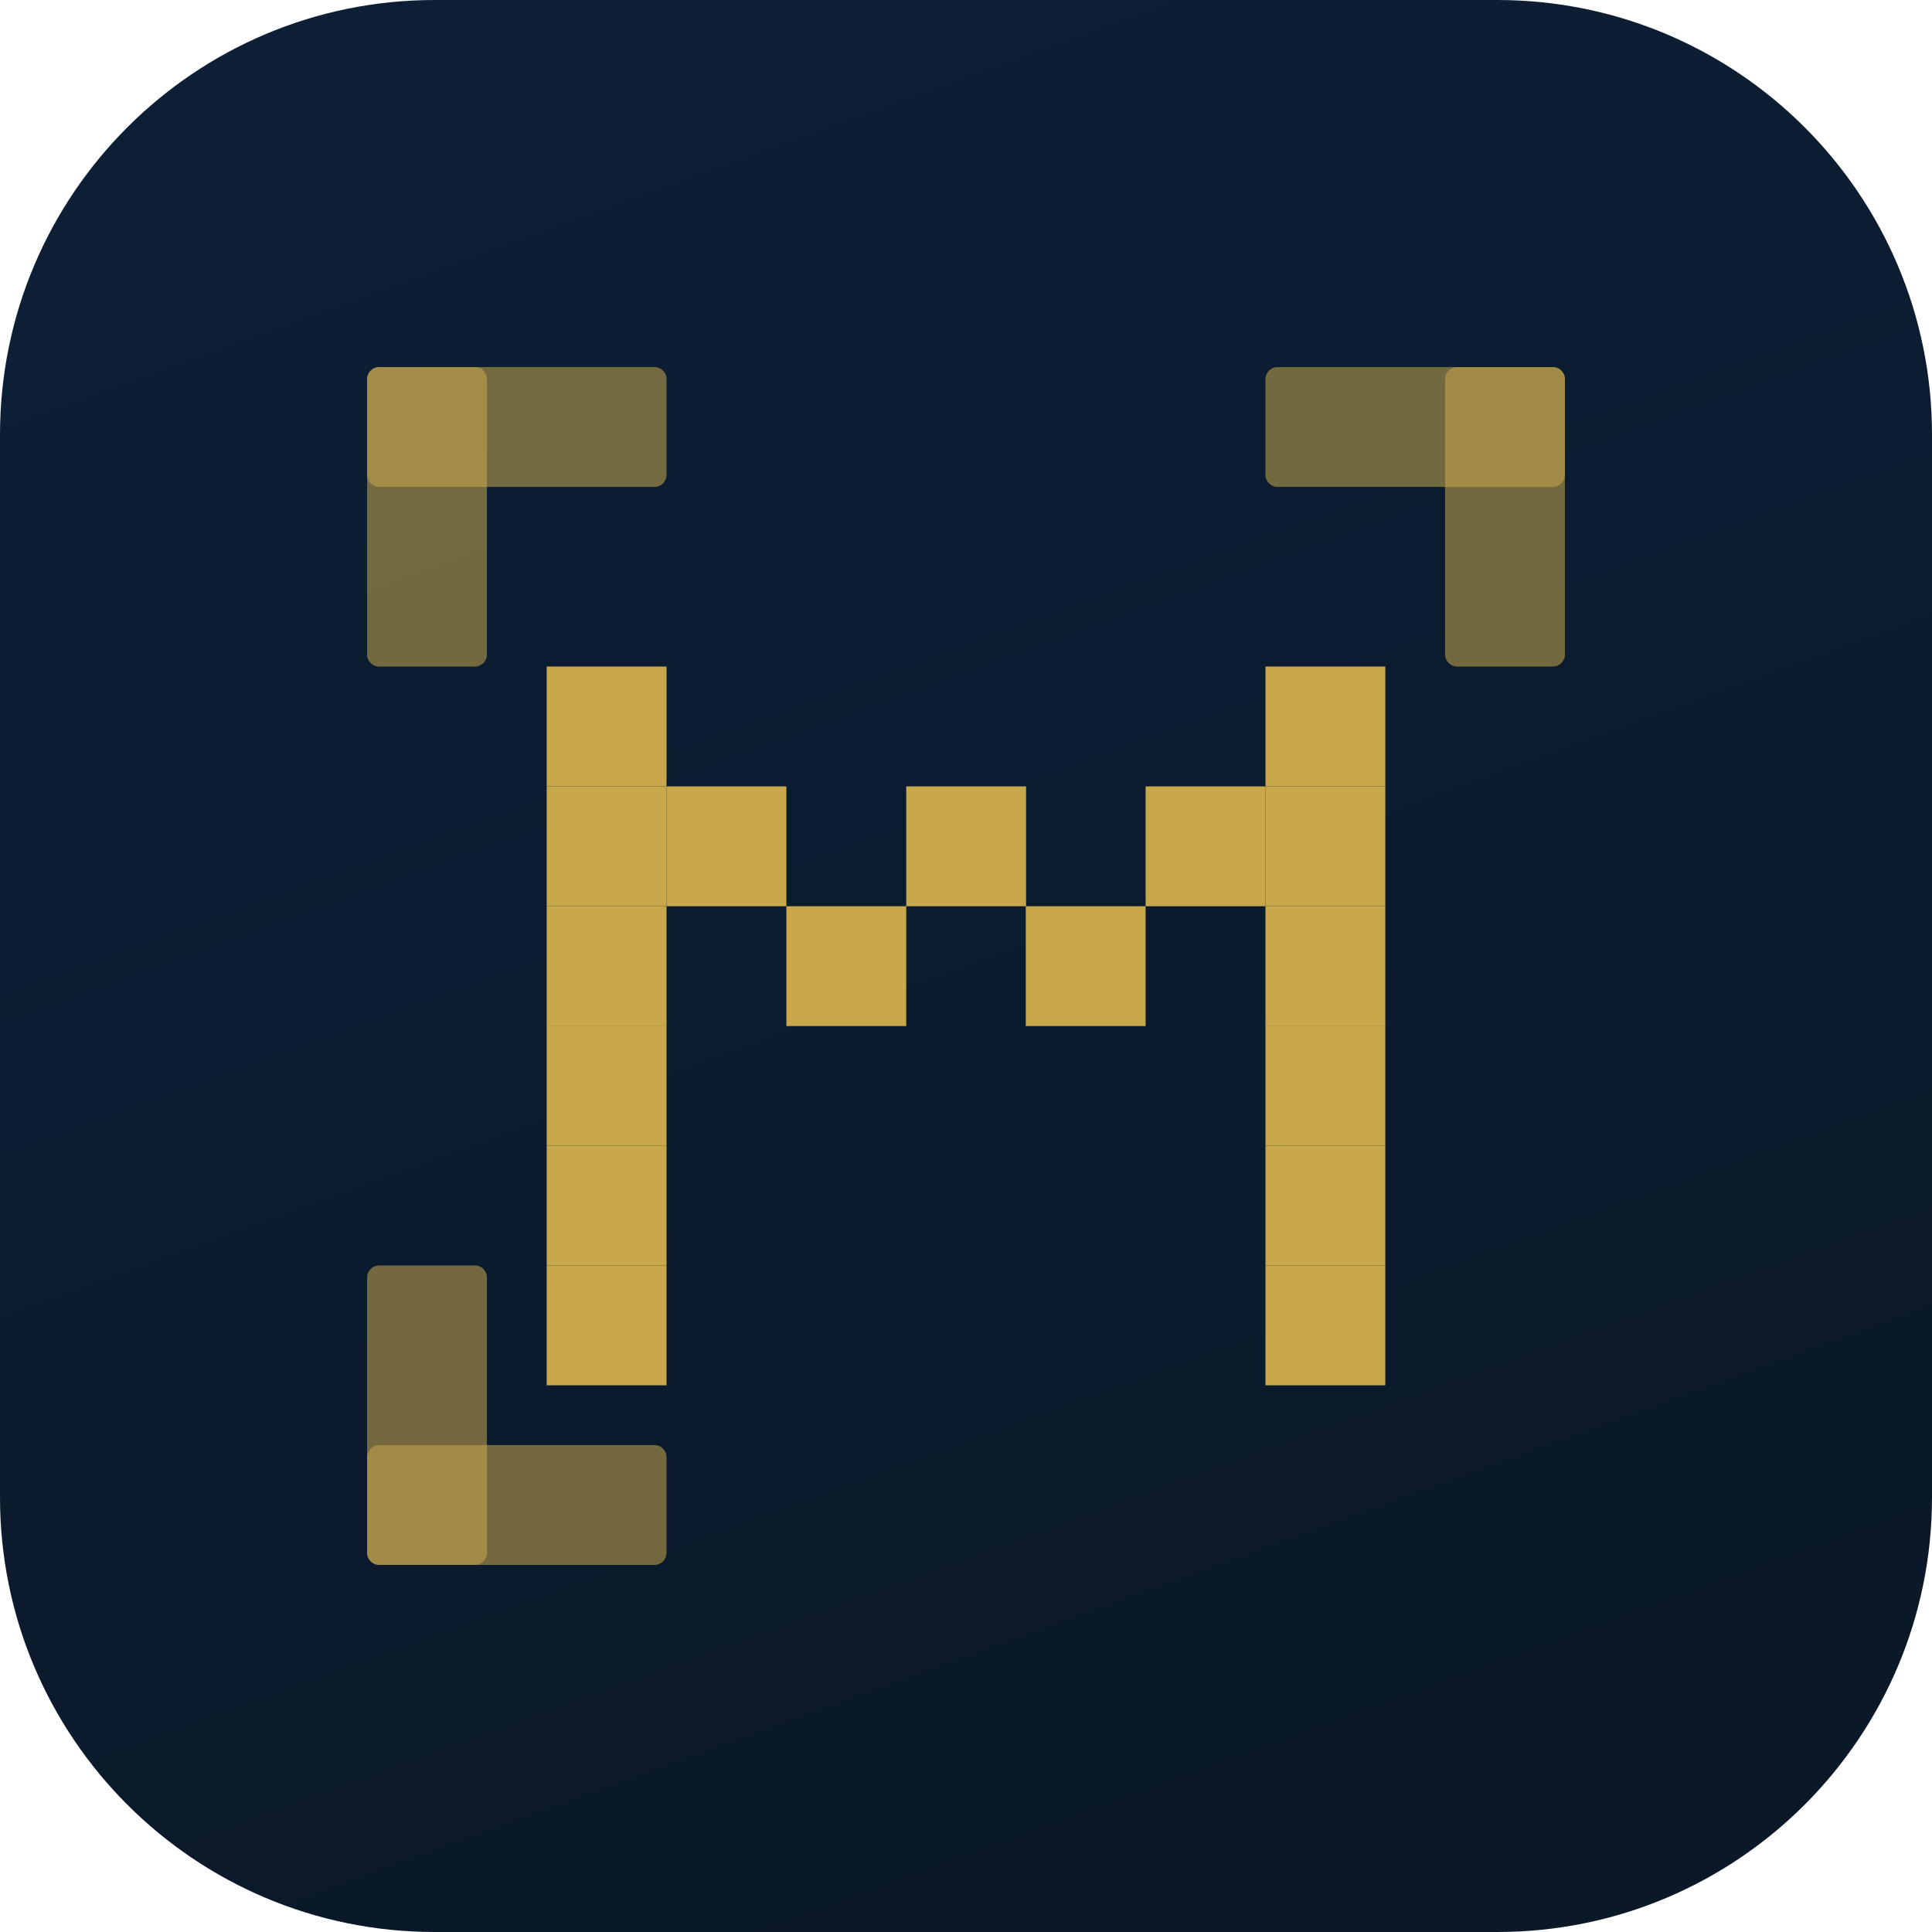
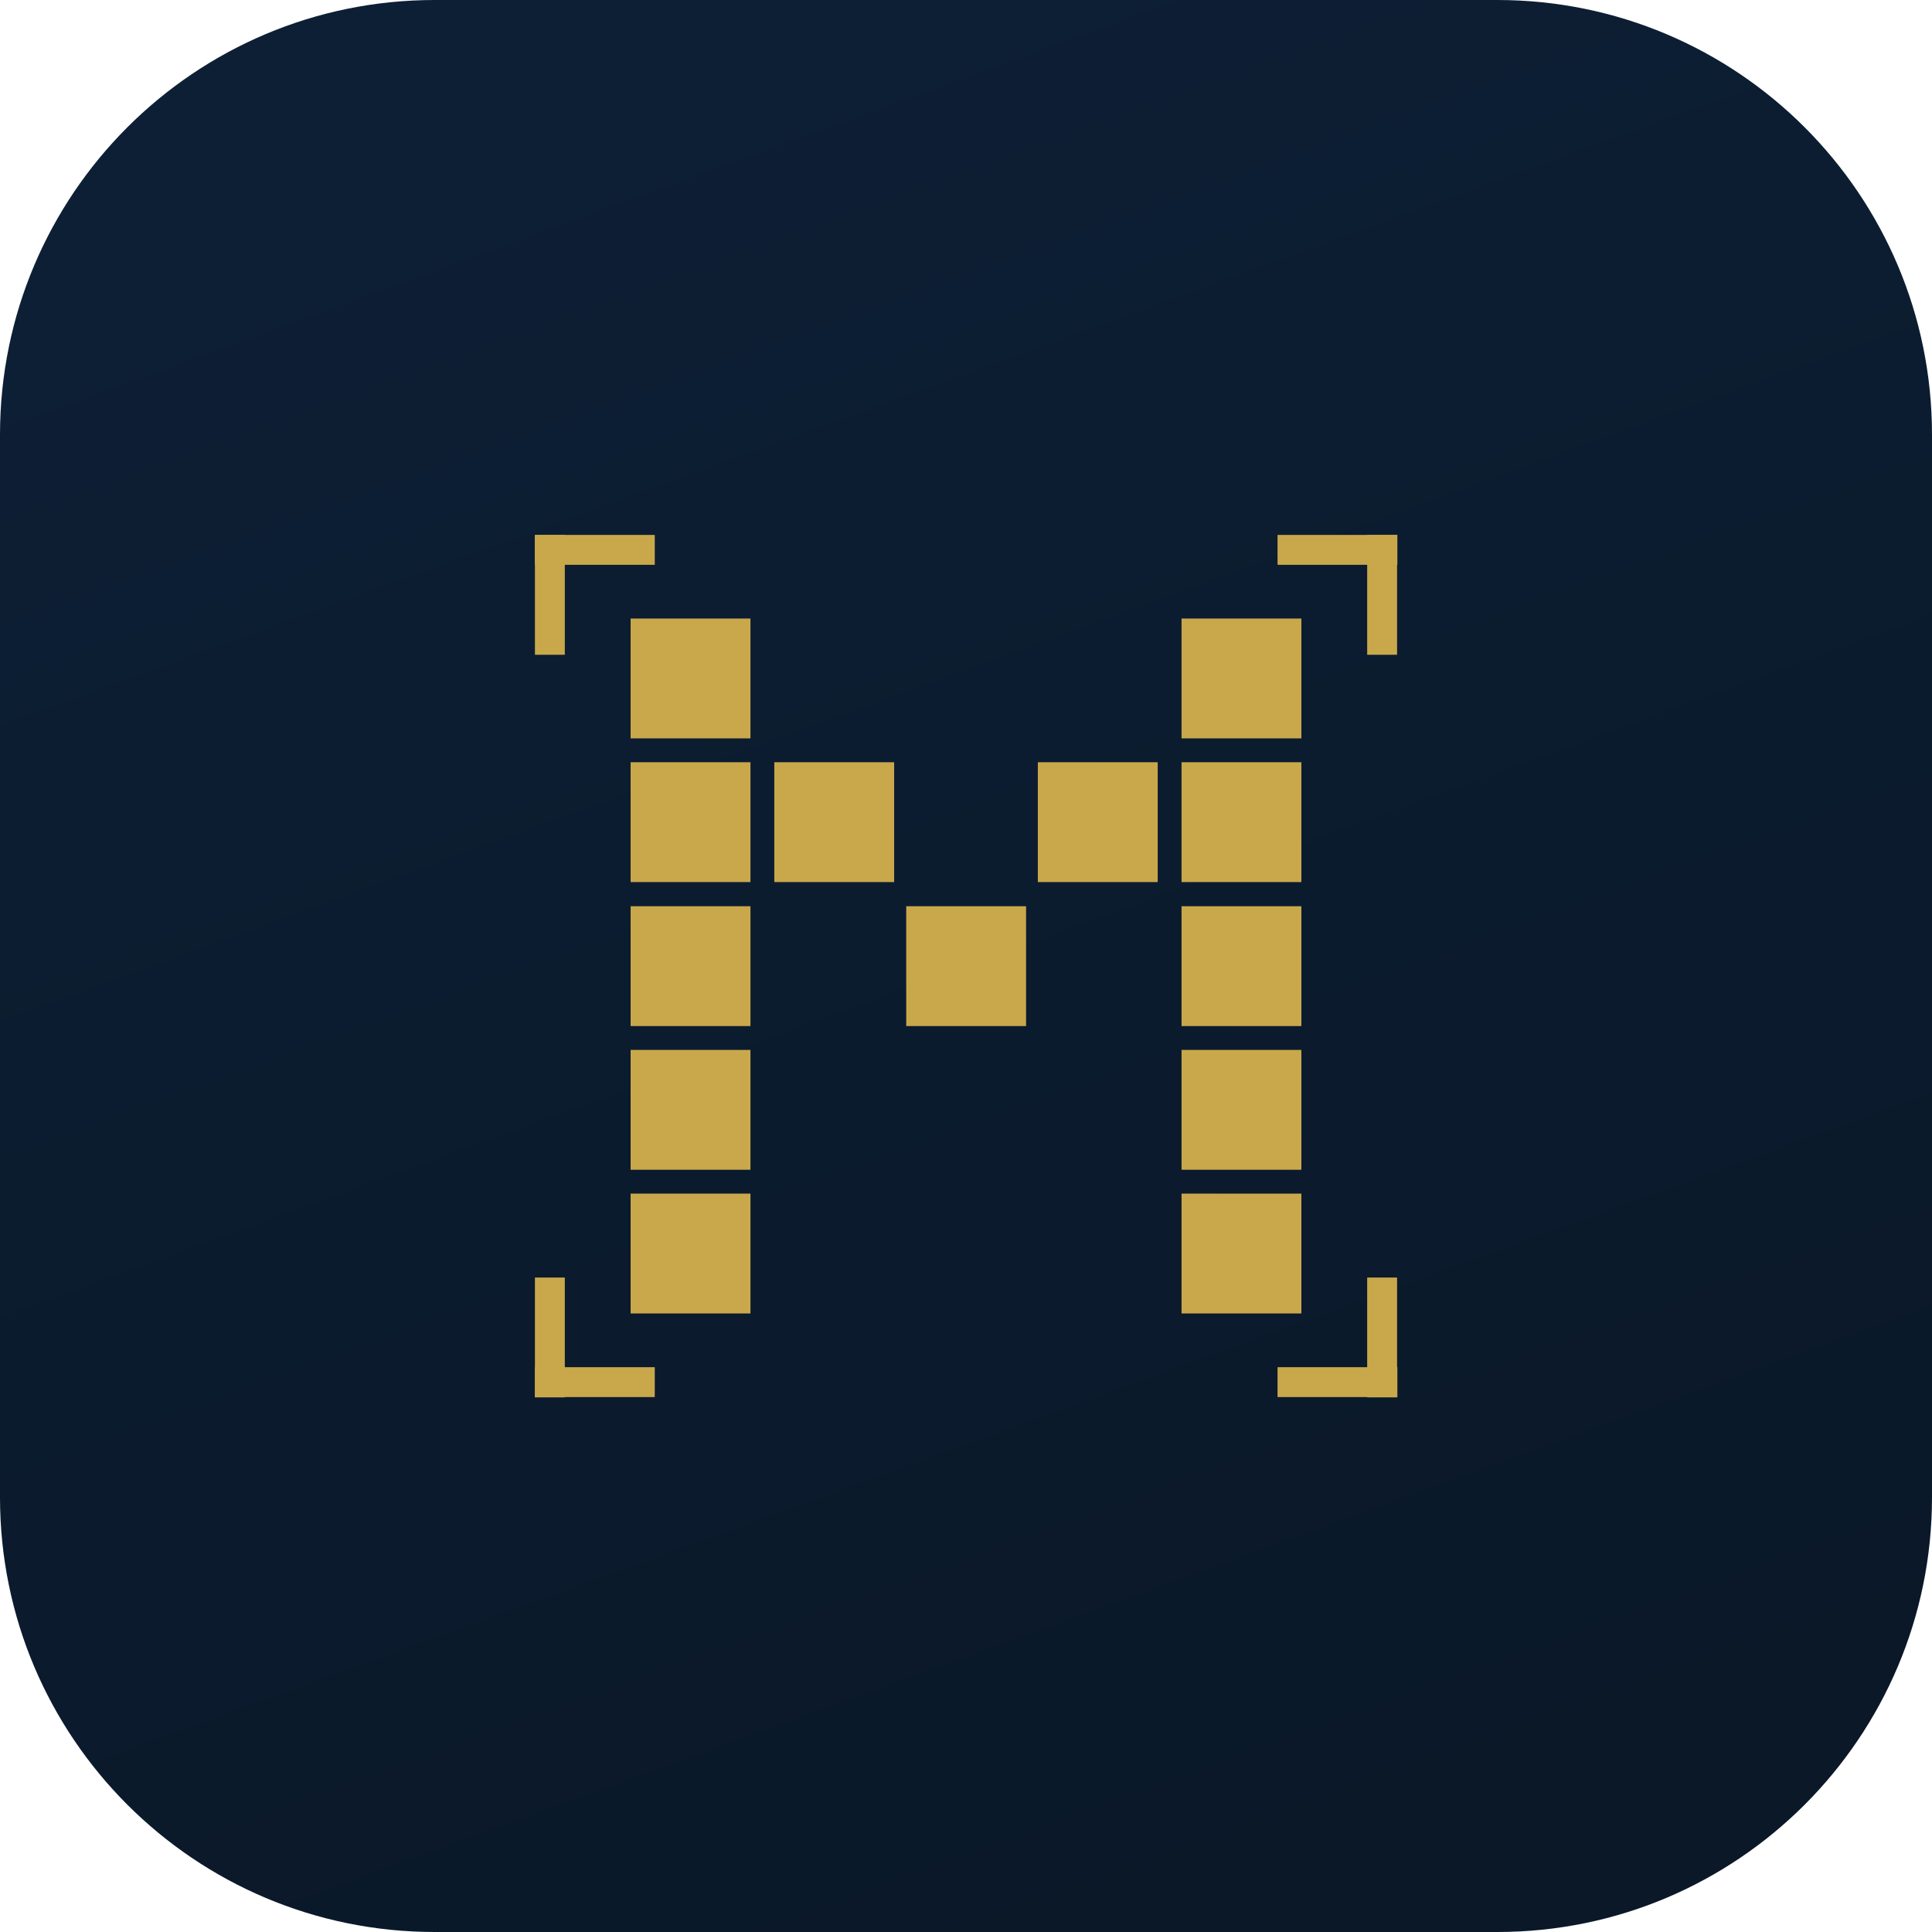
<svg xmlns="http://www.w3.org/2000/svg" width="64" height="64" viewBox="0 0 64 64">
  <defs>
    <linearGradient id="bg" x1="32.90%" y1="3.02%" x2="67.10%" y2="96.98%">
      <stop offset="0%" stop-color="#0D1F35" />
      <stop offset="100%" stop-color="#0A1828" />
    </linearGradient>
  </defs>
  <rect width="64" height="64" rx="14.40" ry="14.40" fill="url(#bg)" />
-   <rect x="18.11" y="22.08" width="3.97" height="3.97" fill="#C9A84C" />
-   <rect x="18.11" y="26.05" width="3.97" height="3.97" fill="#C9A84C" />
-   <rect x="18.11" y="30.02" width="3.97" height="3.97" fill="#C9A84C" />
-   <rect x="18.11" y="33.98" width="3.97" height="3.97" fill="#C9A84C" />
-   <rect x="18.11" y="37.95" width="3.97" height="3.97" fill="#C9A84C" />
-   <rect x="18.11" y="41.92" width="3.97" height="3.97" fill="#C9A84C" />
-   <rect x="22.08" y="26.05" width="3.97" height="3.97" fill="#C9A84C" />
-   <rect x="26.05" y="30.02" width="3.97" height="3.97" fill="#C9A84C" />
-   <rect x="30.02" y="26.05" width="3.97" height="3.97" fill="#C9A84C" />
-   <rect x="33.98" y="30.02" width="3.97" height="3.97" fill="#C9A84C" />
-   <rect x="37.95" y="26.05" width="3.97" height="3.97" fill="#C9A84C" />
-   <rect x="41.92" y="22.08" width="3.97" height="3.97" fill="#C9A84C" />
-   <rect x="41.92" y="26.05" width="3.97" height="3.97" fill="#C9A84C" />
-   <rect x="41.92" y="30.02" width="3.97" height="3.97" fill="#C9A84C" />
-   <rect x="41.92" y="33.98" width="3.97" height="3.97" fill="#C9A84C" />
-   <rect x="41.92" y="37.95" width="3.97" height="3.97" fill="#C9A84C" />
-   <rect x="41.92" y="41.92" width="3.97" height="3.97" fill="#C9A84C" />
-   <rect x="12.16" y="12.16" width="9.92" height="3.97" rx="0.40" fill="#C9A84C" opacity="0.55" />
-   <rect x="12.16" y="12.16" width="3.97" height="9.92" rx="0.40" fill="#C9A84C" opacity="0.55" />
-   <rect x="41.92" y="12.16" width="9.92" height="3.97" rx="0.40" fill="#C9A84C" opacity="0.55" />
-   <rect x="47.87" y="12.16" width="3.97" height="9.92" rx="0.40" fill="#C9A84C" opacity="0.55" />
-   <rect x="12.16" y="47.87" width="9.92" height="3.97" rx="0.40" fill="#C9A84C" opacity="0.55" />
-   <rect x="12.16" y="41.92" width="3.97" height="9.92" rx="0.40" fill="#C9A84C" opacity="0.55" />
+   <rect x="20.89" y="20.49" width="3.97" height="3.97" fill="#C9A84C" />
+   <rect x="20.89" y="25.25" width="3.97" height="3.97" fill="#C9A84C" />
+   <rect x="20.89" y="30.02" width="3.97" height="3.97" fill="#C9A84C" />
+   <rect x="20.89" y="34.78" width="3.97" height="3.97" fill="#C9A84C" />
+   <rect x="20.89" y="39.54" width="3.97" height="3.97" fill="#C9A84C" />
+   <rect x="39.14" y="20.49" width="3.97" height="3.97" fill="#C9A84C" />
+   <rect x="39.14" y="25.25" width="3.97" height="3.97" fill="#C9A84C" />
+   <rect x="39.14" y="30.02" width="3.97" height="3.97" fill="#C9A84C" />
+   <rect x="39.14" y="34.78" width="3.97" height="3.97" fill="#C9A84C" />
+   <rect x="39.14" y="39.54" width="3.97" height="3.97" fill="#C9A84C" />
+   <rect x="25.65" y="25.25" width="3.97" height="3.97" fill="#C9A84C" />
+   <rect x="34.38" y="25.25" width="3.97" height="3.97" fill="#C9A84C" />
+   <rect x="30.02" y="30.02" width="3.97" height="3.97" fill="#C9A84C" />
+   <rect x="17.72" y="17.72" width="3.97" height="0.99" fill="#C9A84C" />
+   <rect x="17.72" y="17.72" width="0.99" height="3.97" fill="#C9A84C" />
+   <rect x="42.32" y="17.72" width="3.97" height="0.99" fill="#C9A84C" />
+   <rect x="45.29" y="17.72" width="0.99" height="3.97" fill="#C9A84C" />
+   <rect x="17.72" y="45.29" width="3.97" height="0.99" fill="#C9A84C" />
+   <rect x="17.72" y="42.32" width="0.99" height="3.97" fill="#C9A84C" />
+   <rect x="42.32" y="45.29" width="3.97" height="0.99" fill="#C9A84C" />
+   <rect x="45.29" y="42.32" width="0.99" height="3.97" fill="#C9A84C" />
</svg>
